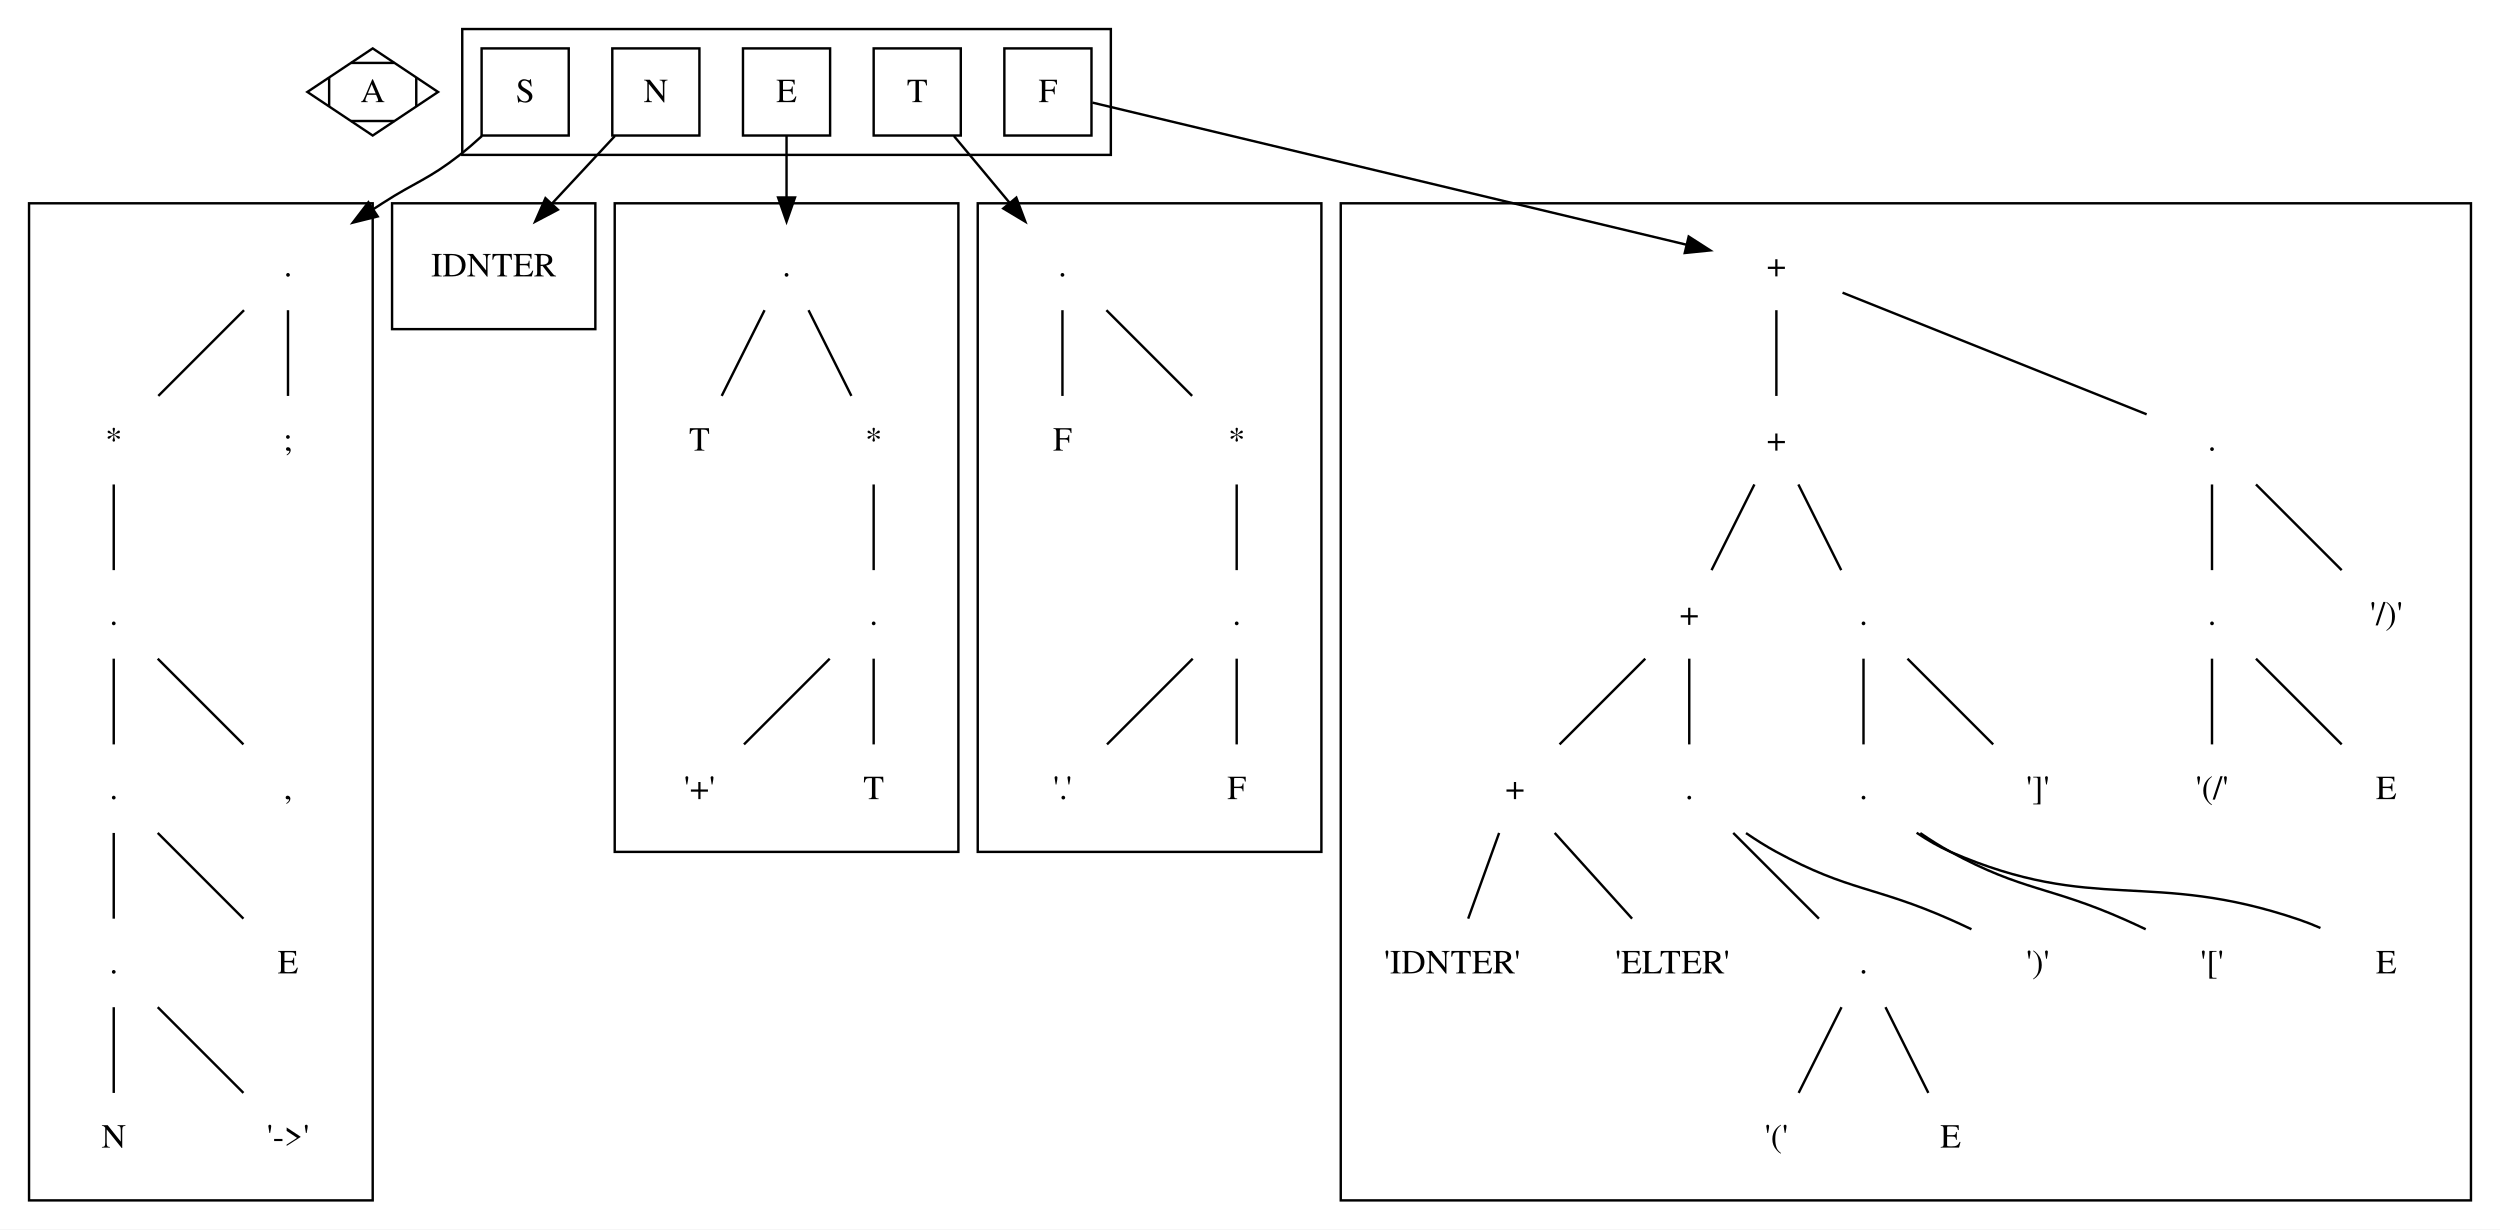
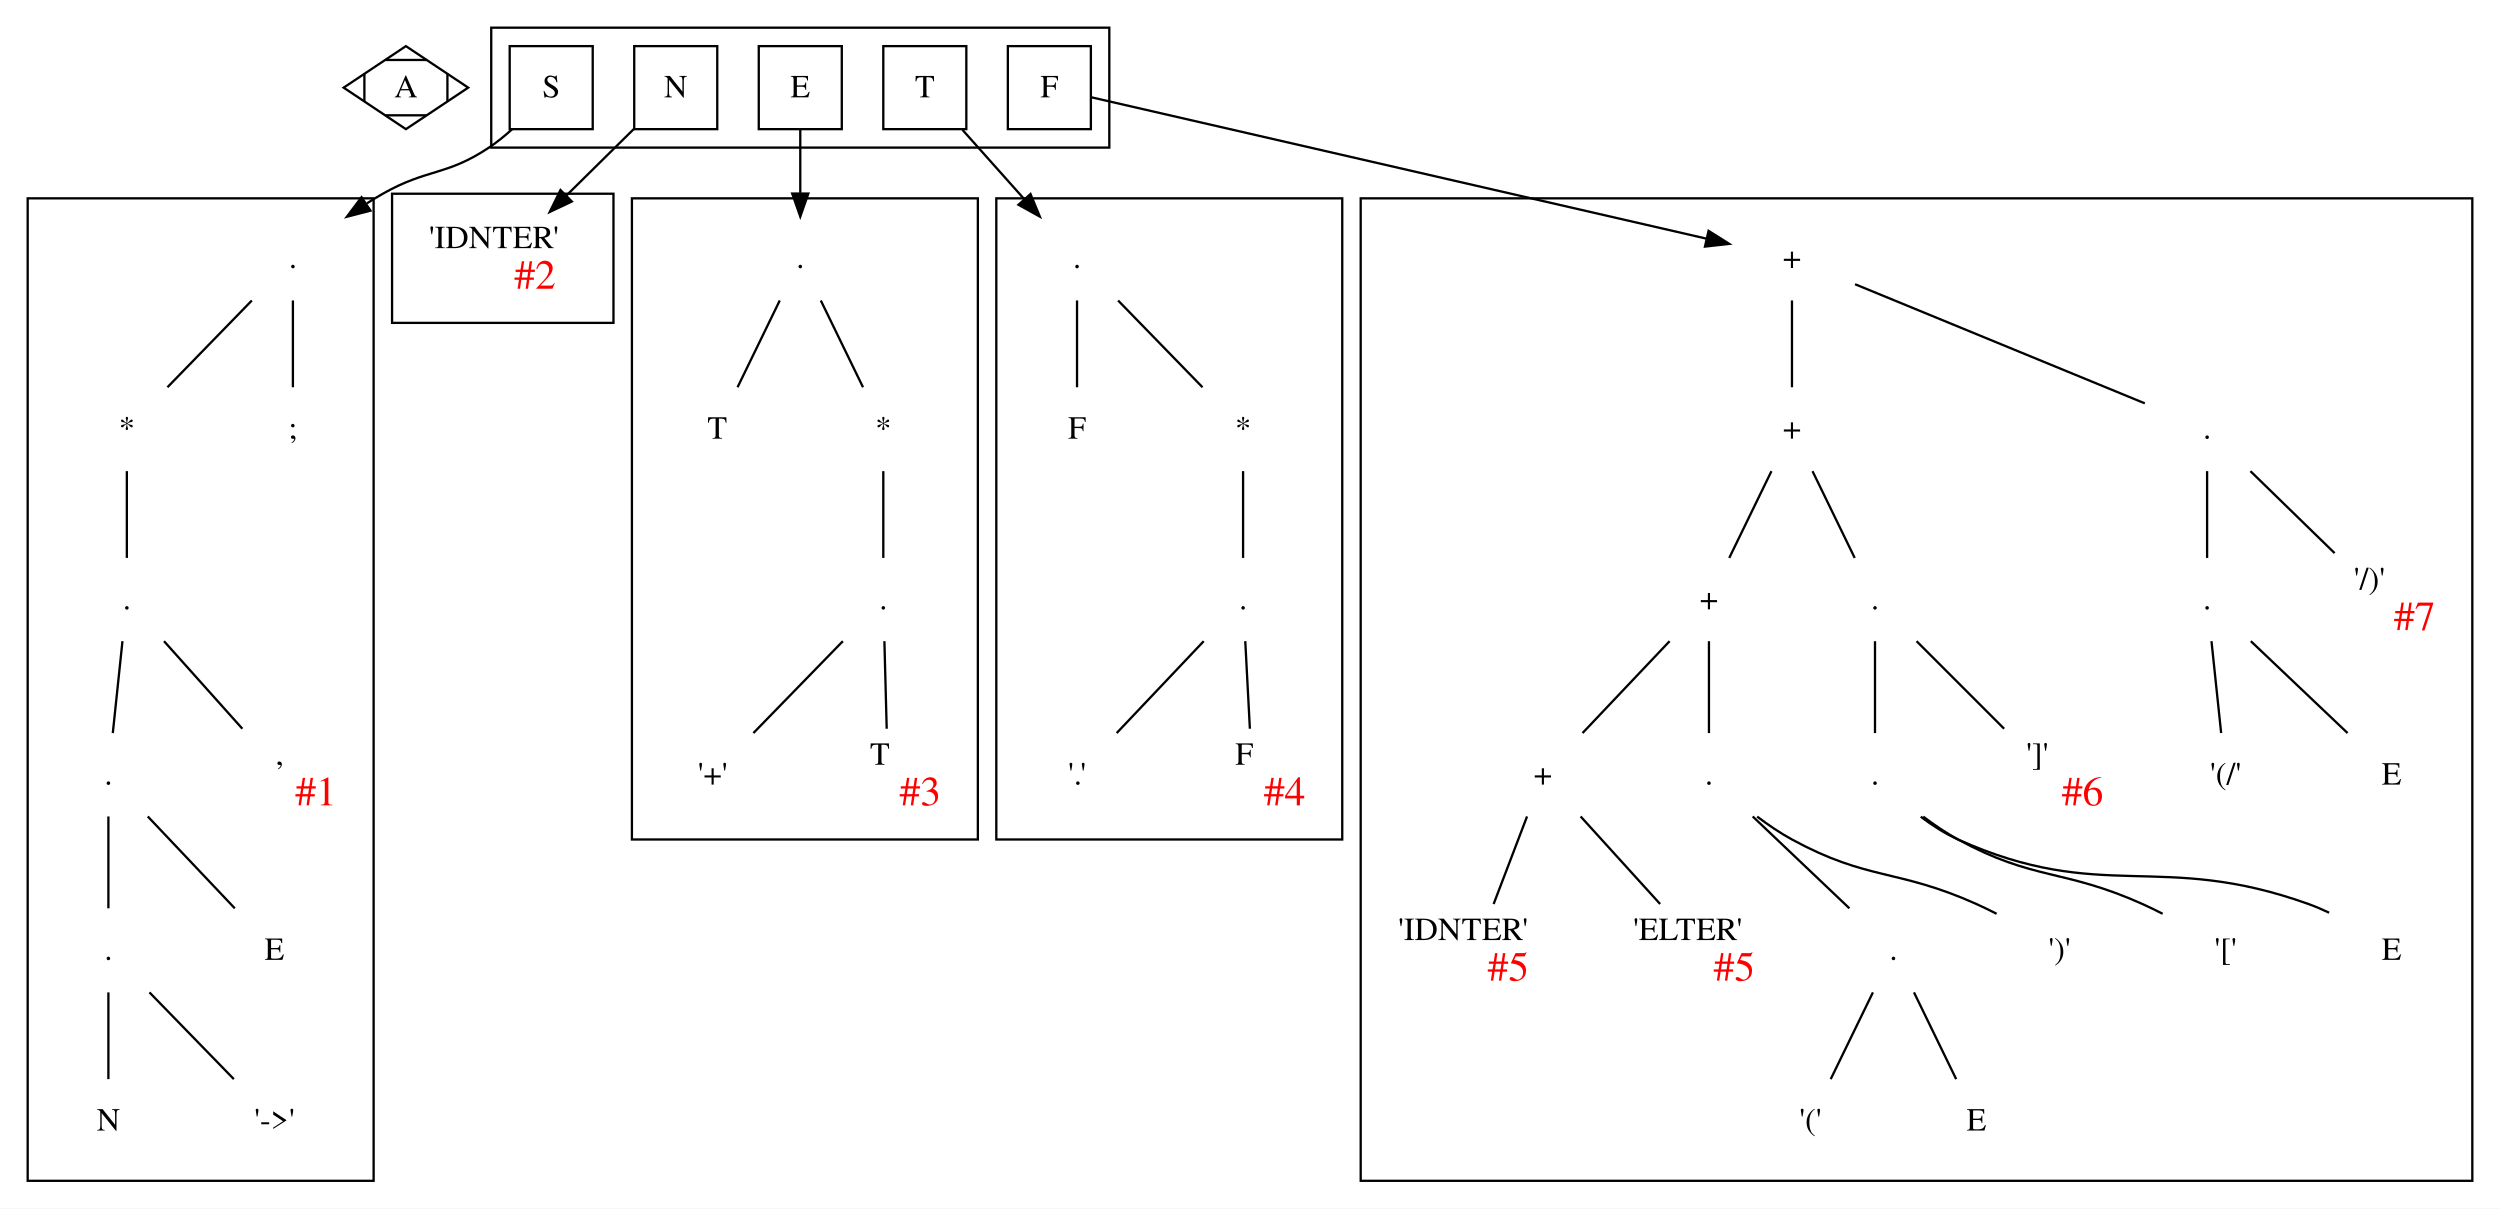
- <svg xmlns="http://www.w3.org/2000/svg" width="1033pt" height="508pt" viewBox="0 0 1033 508">
-   <g id="graph0" class="graph" transform="scale(1 1) rotate(0) translate(4 504)">
-     <polygon fill="#ffffff" stroke="transparent" points="-4,4 -4,-504 1029,-504 1029,4 -4,4" />
+ <svg xmlns="http://www.w3.org/2000/svg" width="1084pt" height="524pt" viewBox="0 0 1084 524">
+   <g id="graph0" class="graph" transform="scale(1 1) rotate(0) translate(4 520)">
+     <polygon fill="#ffffff" stroke="transparent" points="-4,4 -4,-520 1080,-520 1080,4 -4,4" />
    <g id="clust1" class="cluster">
-       <polygon fill="none" stroke="#000000" points="187,-440 187,-492 455,-492 455,-440 187,-440" />
+       <polygon fill="none" stroke="#000000" points="209,-456 209,-508 477,-508 477,-456 209,-456" />
    </g>
    <g id="clust2" class="cluster">
-       <polygon fill="none" stroke="#000000" points="8,-8 8,-420 150,-420 150,-8 8,-8" />
+       <polygon fill="none" stroke="#000000" points="8,-8 8,-434 158,-434 158,-8 8,-8" />
    </g>
    <g id="clust8" class="cluster">
-       <polygon fill="none" stroke="#000000" points="158,-368 158,-420 242,-420 242,-368 158,-368" />
+       <polygon fill="none" stroke="#000000" points="166,-380 166,-436 262,-436 262,-380 166,-380" />
    </g>
    <g id="clust9" class="cluster">
-       <polygon fill="none" stroke="#000000" points="250,-152 250,-420 392,-420 392,-152 250,-152" />
+       <polygon fill="none" stroke="#000000" points="270,-156 270,-434 420,-434 420,-156 270,-156" />
    </g>
    <g id="clust13" class="cluster">
-       <polygon fill="none" stroke="#000000" points="400,-152 400,-420 542,-420 542,-152 400,-152" />
+       <polygon fill="none" stroke="#000000" points="428,-156 428,-434 578,-434 578,-156 428,-156" />
    </g>
    <g id="clust17" class="cluster">
-       <polygon fill="none" stroke="#000000" points="550,-8 550,-420 1017,-420 1017,-8 550,-8" />
+       <polygon fill="none" stroke="#000000" points="586,-8 586,-434 1068,-434 1068,-8 586,-8" />
    </g>
    <g id="node1" class="node">
-       <polygon fill="none" stroke="#000000" points="150,-484 123,-466 150,-448 177,-466 150,-484" />
-       <polyline fill="none" stroke="#000000" points="132,-472 132,-460 " />
-       <polyline fill="none" stroke="#000000" points="141,-454 159,-454 " />
-       <polyline fill="none" stroke="#000000" points="168,-460 168,-472 " />
-       <polyline fill="none" stroke="#000000" points="159,-478 141,-478 " />
-       <text text-anchor="middle" x="150" y="-461.8" font-family="Times,serif" font-size="14.00" fill="#000000">A</text>
+       <polygon fill="none" stroke="#000000" points="172,-500 145,-482 172,-464 199,-482 172,-500" />
+       <polyline fill="none" stroke="#000000" points="154,-488 154,-476 " />
+       <polyline fill="none" stroke="#000000" points="163,-470 181,-470 " />
+       <polyline fill="none" stroke="#000000" points="190,-476 190,-488 " />
+       <polyline fill="none" stroke="#000000" points="181,-494 163,-494 " />
+       <text text-anchor="middle" x="172" y="-477.8" font-family="Times,serif" font-size="14.00" fill="#000000">A</text>
    </g>
    <g id="node2" class="node">
-       <polygon fill="none" stroke="#000000" points="231,-484 195,-484 195,-448 231,-448 231,-484" />
-       <text text-anchor="middle" x="213" y="-461.8" font-family="Times,serif" font-size="14.00" fill="#000000">S</text>
+       <polygon fill="none" stroke="#000000" points="253,-500 217,-500 217,-464 253,-464 253,-500" />
+       <text text-anchor="middle" x="235" y="-477.8" font-family="Times,serif" font-size="14.00" fill="#000000">S</text>
    </g>
    <g id="node7" class="node">
-       <text text-anchor="middle" x="115" y="-389.8" font-family="Times,serif" font-size="14.00" fill="#000000">.</text>
+       <text text-anchor="middle" x="123" y="-403.8" font-family="Times,serif" font-size="14.00" fill="#000000">.</text>
    </g>
    <g id="edge40" class="edge">
-       <path fill="none" stroke="#000000" d="M195.168,-447.839C192.197,-445.106 189.078,-442.402 186,-440 172.777,-429.683 168.09,-429.097 154,-420 152.761,-419.2 151.502,-418.383 150.232,-417.555" />
-       <polygon fill="#000000" stroke="#000000" points="152.065,-414.572 141.786,-412.007 148.222,-420.423 152.065,-414.572" />
+       <path fill="none" stroke="#000000" d="M218.065,-463.963C214.884,-461.092 211.465,-458.311 208,-456 189.455,-443.628 181.386,-447.007 162,-436 159.717,-434.704 157.405,-433.302 155.106,-431.842" />
+       <polygon fill="#000000" stroke="#000000" points="156.649,-428.663 146.392,-426.009 152.756,-434.48 156.649,-428.663" />
    </g>
    <g id="node3" class="node">
-       <polygon fill="none" stroke="#000000" points="285,-484 249,-484 249,-448 285,-448 285,-484" />
-       <text text-anchor="middle" x="267" y="-461.8" font-family="Times,serif" font-size="14.00" fill="#000000">N</text>
+       <polygon fill="none" stroke="#000000" points="307,-500 271,-500 271,-464 307,-464 307,-500" />
+       <text text-anchor="middle" x="289" y="-477.8" font-family="Times,serif" font-size="14.00" fill="#000000">N</text>
    </g>
    <g id="node17" class="node">
-       <text text-anchor="middle" x="200" y="-389.8" font-family="Times,serif" font-size="14.00" fill="#000000">IDNTER</text>
+       <text text-anchor="start" x="181.932" y="-412.4" font-family="Times,serif" font-size="14.00" fill="#000000"> 'IDNTER'</text>
+       <text text-anchor="start" x="191" y="-394.8" font-family="Times,serif" font-size="14.00" fill="#000000">        </text>
+       <text text-anchor="start" x="219" y="-394.8" font-family="Times,serif" font-size="18.00" fill="#ff0000">#2</text>
    </g>
    <g id="edge41" class="edge">
-       <path fill="none" stroke="#000000" d="M250.093,-447.831C242.219,-439.369 232.708,-429.149 224.099,-419.897" />
-       <polygon fill="#000000" stroke="#000000" points="226.509,-417.35 217.135,-412.413 221.385,-422.118 226.509,-417.35" />
+       <path fill="none" stroke="#000000" d="M270.845,-464.087C262.07,-455.429 251.349,-444.851 241.592,-435.224" />
+       <polygon fill="#000000" stroke="#000000" points="243.944,-432.628 234.367,-428.096 239.027,-437.611 243.944,-432.628" />
    </g>
    <g id="node4" class="node">
-       <polygon fill="none" stroke="#000000" points="339,-484 303,-484 303,-448 339,-448 339,-484" />
-       <text text-anchor="middle" x="321" y="-461.8" font-family="Times,serif" font-size="14.00" fill="#000000">E</text>
+       <polygon fill="none" stroke="#000000" points="361,-500 325,-500 325,-464 361,-464 361,-500" />
+       <text text-anchor="middle" x="343" y="-477.8" font-family="Times,serif" font-size="14.00" fill="#000000">E</text>
    </g>
    <g id="node18" class="node">
-       <text text-anchor="middle" x="321" y="-389.8" font-family="Times,serif" font-size="14.00" fill="#000000">.</text>
+       <text text-anchor="middle" x="343" y="-403.8" font-family="Times,serif" font-size="14.00" fill="#000000">.</text>
    </g>
    <g id="edge42" class="edge">
-       <path fill="none" stroke="#000000" d="M321,-447.831C321,-440.131 321,-430.974 321,-422.417" />
-       <polygon fill="#000000" stroke="#000000" points="324.5,-422.413 321,-412.413 317.5,-422.413 324.5,-422.413" />
+       <path fill="none" stroke="#000000" d="M343,-463.708C343,-455.464 343,-445.538 343,-436.362" />
+       <polygon fill="#000000" stroke="#000000" points="346.5,-436.082 343,-426.082 339.5,-436.082 346.5,-436.082" />
    </g>
    <g id="node5" class="node">
-       <polygon fill="none" stroke="#000000" points="393,-484 357,-484 357,-448 393,-448 393,-484" />
-       <text text-anchor="middle" x="375" y="-461.8" font-family="Times,serif" font-size="14.00" fill="#000000">T</text>
+       <polygon fill="none" stroke="#000000" points="415,-500 379,-500 379,-464 415,-464 415,-500" />
+       <text text-anchor="middle" x="397" y="-477.8" font-family="Times,serif" font-size="14.00" fill="#000000">T</text>
    </g>
    <g id="node24" class="node">
-       <text text-anchor="middle" x="435" y="-389.8" font-family="Times,serif" font-size="14.00" fill="#000000">.</text>
+       <text text-anchor="middle" x="463" y="-403.8" font-family="Times,serif" font-size="14.00" fill="#000000">.</text>
    </g>
    <g id="edge43" class="edge">
-       <path fill="none" stroke="#000000" d="M390.14,-447.831C397.122,-439.454 405.539,-429.353 413.188,-420.175" />
-       <polygon fill="#000000" stroke="#000000" points="415.942,-422.336 419.656,-412.413 410.565,-417.855 415.942,-422.336" />
+       <path fill="none" stroke="#000000" d="M413.315,-463.708C421.387,-454.657 431.267,-443.579 440.084,-433.693" />
+       <polygon fill="#000000" stroke="#000000" points="442.829,-435.874 446.873,-426.082 437.605,-431.215 442.829,-435.874" />
    </g>
    <g id="node6" class="node">
-       <polygon fill="none" stroke="#000000" points="447,-484 411,-484 411,-448 447,-448 447,-484" />
-       <text text-anchor="middle" x="429" y="-461.8" font-family="Times,serif" font-size="14.00" fill="#000000">F</text>
+       <polygon fill="none" stroke="#000000" points="469,-500 433,-500 433,-464 469,-464 469,-500" />
+       <text text-anchor="middle" x="451" y="-477.8" font-family="Times,serif" font-size="14.00" fill="#000000">F</text>
    </g>
    <g id="node30" class="node">
-       <text text-anchor="middle" x="730" y="-389.8" font-family="Times,serif" font-size="14.00" fill="#000000">+</text>
+       <text text-anchor="middle" x="773" y="-403.8" font-family="Times,serif" font-size="14.00" fill="#000000">+</text>
    </g>
    <g id="edge44" class="edge">
-       <path fill="none" stroke="#000000" d="M447.376,-461.604C495.839,-450.012 627.849,-418.435 692.842,-402.888" />
-       <polygon fill="#000000" stroke="#000000" points="693.763,-406.267 702.674,-400.536 692.134,-399.459 693.763,-406.267" />
+       <path fill="none" stroke="#000000" d="M469.235,-477.809C520.485,-466.031 666.574,-432.458 735.778,-416.554" />
+       <polygon fill="#000000" stroke="#000000" points="736.842,-419.901 745.804,-414.25 735.275,-413.079 736.842,-419.901" />
    </g>
    <g id="node8" class="node">
-       <text text-anchor="middle" x="43" y="-317.8" font-family="Times,serif" font-size="14.00" fill="#000000">*</text>
+       <text text-anchor="middle" x="51" y="-329.8" font-family="Times,serif" font-size="14.00" fill="#000000">*</text>
    </g>
    <g id="edge1" class="edge">
-       <path fill="none" stroke="#000000" d="M96.831,-375.831C86,-365 72.288,-351.288 61.413,-340.413" />
+       <path fill="none" stroke="#000000" d="M105.202,-389.708C94.042,-378.238 79.714,-363.512 68.593,-352.082" />
    </g>
    <g id="node9" class="node">
-       <text text-anchor="middle" x="115" y="-317.8" font-family="Times,serif" font-size="14.00" fill="#000000">;</text>
+       <text text-anchor="middle" x="123" y="-329.8" font-family="Times,serif" font-size="14.00" fill="#000000">;</text>
    </g>
    <g id="edge2" class="edge">
-       <path fill="none" stroke="#000000" d="M115,-375.831C115,-365 115,-351.288 115,-340.413" />
+       <path fill="none" stroke="#000000" d="M123,-389.708C123,-378.238 123,-363.512 123,-352.082" />
    </g>
    <g id="node10" class="node">
-       <text text-anchor="middle" x="43" y="-245.8" font-family="Times,serif" font-size="14.00" fill="#000000">.</text>
+       <text text-anchor="middle" x="51" y="-255.8" font-family="Times,serif" font-size="14.00" fill="#000000">.</text>
    </g>
    <g id="edge3" class="edge">
-       <path fill="none" stroke="#000000" d="M43,-303.831C43,-293 43,-279.288 43,-268.413" />
+       <path fill="none" stroke="#000000" d="M51,-315.708C51,-304.238 51,-289.512 51,-278.082" />
    </g>
    <g id="node11" class="node">
-       <text text-anchor="middle" x="43" y="-173.8" font-family="Times,serif" font-size="14.00" fill="#000000">.</text>
+       <text text-anchor="middle" x="43" y="-179.8" font-family="Times,serif" font-size="14.00" fill="#000000">.</text>
    </g>
    <g id="edge4" class="edge">
-       <path fill="none" stroke="#000000" d="M43,-231.831C43,-221 43,-207.288 43,-196.413" />
+       <path fill="none" stroke="#000000" d="M49.104,-241.989C47.838,-229.962 46.179,-214.2 44.91,-202.145" />
    </g>
    <g id="node12" class="node">
-       <text text-anchor="middle" x="115" y="-173.8" font-family="Times,serif" font-size="14.00" fill="#000000">,</text>
+       <text text-anchor="start" x="115.5" y="-188.4" font-family="Times,serif" font-size="14.00" fill="#000000"> ,</text>
+       <text text-anchor="start" x="96" y="-170.8" font-family="Times,serif" font-size="14.00" fill="#000000">        </text>
+       <text text-anchor="start" x="124" y="-170.8" font-family="Times,serif" font-size="18.00" fill="#ff0000">#1</text>
    </g>
    <g id="edge5" class="edge">
-       <path fill="none" stroke="#000000" d="M61.169,-231.831C72,-221 85.712,-207.288 96.587,-196.413" />
+       <path fill="none" stroke="#000000" d="M67.115,-241.989C77.326,-230.576 90.547,-215.801 101.087,-204.021" />
    </g>
    <g id="node13" class="node">
-       <text text-anchor="middle" x="43" y="-101.8" font-family="Times,serif" font-size="14.00" fill="#000000">.</text>
+       <text text-anchor="middle" x="43" y="-103.8" font-family="Times,serif" font-size="14.00" fill="#000000">.</text>
    </g>
    <g id="edge6" class="edge">
-       <path fill="none" stroke="#000000" d="M43,-159.831C43,-149 43,-135.288 43,-124.413" />
+       <path fill="none" stroke="#000000" d="M43,-165.989C43,-153.962 43,-138.2 43,-126.145" />
    </g>
    <g id="node14" class="node">
-       <text text-anchor="middle" x="115" y="-101.8" font-family="Times,serif" font-size="14.00" fill="#000000">E</text>
+       <text text-anchor="middle" x="115" y="-103.8" font-family="Times,serif" font-size="14.00" fill="#000000">E</text>
    </g>
    <g id="edge7" class="edge">
-       <path fill="none" stroke="#000000" d="M61.169,-159.831C72,-149 85.712,-135.288 96.587,-124.413" />
+       <path fill="none" stroke="#000000" d="M60.063,-165.989C71.457,-153.962 86.39,-138.2 97.81,-126.145" />
    </g>
    <g id="node15" class="node">
      <text text-anchor="middle" x="43" y="-29.8" font-family="Times,serif" font-size="14.00" fill="#000000">N</text>
    </g>
    <g id="edge8" class="edge">
-       <path fill="none" stroke="#000000" d="M43,-87.831C43,-77 43,-63.288 43,-52.413" />
+       <path fill="none" stroke="#000000" d="M43,-89.708C43,-78.237 43,-63.512 43,-52.082" />
    </g>
    <g id="node16" class="node">
      <text text-anchor="middle" x="115" y="-29.8" font-family="Times,serif" font-size="14.00" fill="#000000">'-&gt;'</text>
    </g>
    <g id="edge9" class="edge">
-       <path fill="none" stroke="#000000" d="M61.169,-87.831C72,-77 85.712,-63.288 96.587,-52.413" />
+       <path fill="none" stroke="#000000" d="M60.798,-89.708C71.958,-78.237 86.286,-63.512 97.407,-52.082" />
    </g>
    <g id="node19" class="node">
-       <text text-anchor="middle" x="285" y="-317.8" font-family="Times,serif" font-size="14.00" fill="#000000">T</text>
+       <text text-anchor="middle" x="307" y="-329.8" font-family="Times,serif" font-size="14.00" fill="#000000">T</text>
    </g>
    <g id="edge10" class="edge">
-       <path fill="none" stroke="#000000" d="M311.916,-375.831C306.5,-365 299.644,-351.288 294.207,-340.413" />
+       <path fill="none" stroke="#000000" d="M334.101,-389.708C328.521,-378.238 321.357,-363.512 315.796,-352.082" />
    </g>
    <g id="node20" class="node">
-       <text text-anchor="middle" x="357" y="-317.8" font-family="Times,serif" font-size="14.00" fill="#000000">*</text>
+       <text text-anchor="middle" x="379" y="-329.8" font-family="Times,serif" font-size="14.00" fill="#000000">*</text>
    </g>
    <g id="edge11" class="edge">
-       <path fill="none" stroke="#000000" d="M330.084,-375.831C335.5,-365 342.356,-351.288 347.793,-340.413" />
+       <path fill="none" stroke="#000000" d="M351.899,-389.708C357.479,-378.238 364.643,-363.512 370.204,-352.082" />
    </g>
    <g id="node21" class="node">
-       <text text-anchor="middle" x="357" y="-245.8" font-family="Times,serif" font-size="14.00" fill="#000000">.</text>
+       <text text-anchor="middle" x="379" y="-255.8" font-family="Times,serif" font-size="14.00" fill="#000000">.</text>
    </g>
    <g id="edge12" class="edge">
-       <path fill="none" stroke="#000000" d="M357,-303.831C357,-293 357,-279.288 357,-268.413" />
+       <path fill="none" stroke="#000000" d="M379,-315.708C379,-304.238 379,-289.512 379,-278.082" />
    </g>
    <g id="node22" class="node">
-       <text text-anchor="middle" x="285" y="-173.8" font-family="Times,serif" font-size="14.00" fill="#000000">'+'</text>
+       <text text-anchor="middle" x="305" y="-179.8" font-family="Times,serif" font-size="14.00" fill="#000000">'+'</text>
    </g>
    <g id="edge13" class="edge">
-       <path fill="none" stroke="#000000" d="M338.831,-231.831C328,-221 314.288,-207.288 303.413,-196.413" />
+       <path fill="none" stroke="#000000" d="M361.463,-241.989C349.752,-229.962 334.405,-214.2 322.668,-202.145" />
    </g>
    <g id="node23" class="node">
-       <text text-anchor="middle" x="357" y="-173.8" font-family="Times,serif" font-size="14.00" fill="#000000">T</text>
+       <text text-anchor="start" x="373.224" y="-188.4" font-family="Times,serif" font-size="14.00" fill="#000000"> T </text>
+       <text text-anchor="start" x="358" y="-170.8" font-family="Times,serif" font-size="14.00" fill="#000000">        </text>
+       <text text-anchor="start" x="386" y="-170.8" font-family="Times,serif" font-size="18.00" fill="#ff0000">#3</text>
    </g>
    <g id="edge14" class="edge">
-       <path fill="none" stroke="#000000" d="M357,-231.831C357,-221 357,-207.288 357,-196.413" />
+       <path fill="none" stroke="#000000" d="M379.474,-241.989C379.774,-230.576 380.163,-215.801 380.473,-204.021" />
    </g>
    <g id="node25" class="node">
-       <text text-anchor="middle" x="435" y="-317.8" font-family="Times,serif" font-size="14.00" fill="#000000">F</text>
+       <text text-anchor="middle" x="463" y="-329.8" font-family="Times,serif" font-size="14.00" fill="#000000">F</text>
    </g>
    <g id="edge15" class="edge">
-       <path fill="none" stroke="#000000" d="M435,-375.831C435,-365 435,-351.288 435,-340.413" />
+       <path fill="none" stroke="#000000" d="M463,-389.708C463,-378.238 463,-363.512 463,-352.082" />
    </g>
    <g id="node26" class="node">
-       <text text-anchor="middle" x="507" y="-317.8" font-family="Times,serif" font-size="14.00" fill="#000000">*</text>
+       <text text-anchor="middle" x="535" y="-329.8" font-family="Times,serif" font-size="14.00" fill="#000000">*</text>
    </g>
    <g id="edge16" class="edge">
-       <path fill="none" stroke="#000000" d="M453.169,-375.831C464,-365 477.712,-351.288 488.587,-340.413" />
+       <path fill="none" stroke="#000000" d="M480.798,-389.708C491.958,-378.238 506.286,-363.512 517.407,-352.082" />
    </g>
    <g id="node27" class="node">
-       <text text-anchor="middle" x="507" y="-245.8" font-family="Times,serif" font-size="14.00" fill="#000000">.</text>
+       <text text-anchor="middle" x="535" y="-255.8" font-family="Times,serif" font-size="14.00" fill="#000000">.</text>
    </g>
    <g id="edge17" class="edge">
-       <path fill="none" stroke="#000000" d="M507,-303.831C507,-293 507,-279.288 507,-268.413" />
+       <path fill="none" stroke="#000000" d="M535,-315.708C535,-304.238 535,-289.512 535,-278.082" />
    </g>
    <g id="node28" class="node">
-       <text text-anchor="middle" x="435" y="-173.8" font-family="Times,serif" font-size="14.00" fill="#000000">'.'</text>
+       <text text-anchor="middle" x="463" y="-179.8" font-family="Times,serif" font-size="14.00" fill="#000000">'.'</text>
    </g>
    <g id="edge18" class="edge">
-       <path fill="none" stroke="#000000" d="M488.831,-231.831C478,-221 464.288,-207.288 453.413,-196.413" />
+       <path fill="none" stroke="#000000" d="M517.937,-241.989C506.543,-229.962 491.61,-214.2 480.19,-202.145" />
    </g>
    <g id="node29" class="node">
-       <text text-anchor="middle" x="507" y="-173.8" font-family="Times,serif" font-size="14.00" fill="#000000">F</text>
+       <text text-anchor="start" x="531.609" y="-188.4" font-family="Times,serif" font-size="14.00" fill="#000000"> F </text>
+       <text text-anchor="start" x="516" y="-170.8" font-family="Times,serif" font-size="14.00" fill="#000000">        </text>
+       <text text-anchor="start" x="544" y="-170.8" font-family="Times,serif" font-size="18.00" fill="#ff0000">#4</text>
    </g>
    <g id="edge19" class="edge">
-       <path fill="none" stroke="#000000" d="M507,-231.831C507,-221 507,-207.288 507,-196.413" />
+       <path fill="none" stroke="#000000" d="M535.948,-241.989C536.549,-230.576 537.326,-215.801 537.946,-204.021" />
    </g>
    <g id="node31" class="node">
-       <text text-anchor="middle" x="730" y="-317.8" font-family="Times,serif" font-size="14.00" fill="#000000">+</text>
+       <text text-anchor="middle" x="773" y="-329.8" font-family="Times,serif" font-size="14.00" fill="#000000">+</text>
    </g>
    <g id="edge20" class="edge">
-       <path fill="none" stroke="#000000" d="M730,-375.831C730,-365 730,-351.288 730,-340.413" />
+       <path fill="none" stroke="#000000" d="M773,-389.708C773,-378.238 773,-363.512 773,-352.082" />
    </g>
    <g id="node32" class="node">
-       <text text-anchor="middle" x="910" y="-317.8" font-family="Times,serif" font-size="14.00" fill="#000000">.</text>
+       <text text-anchor="middle" x="953" y="-329.8" font-family="Times,serif" font-size="14.00" fill="#000000">.</text>
    </g>
    <g id="edge21" class="edge">
-       <path fill="none" stroke="#000000" d="M757.338,-383.065C791.367,-369.453 849.121,-346.351 882.994,-332.802" />
+       <path fill="none" stroke="#000000" d="M800.338,-396.761C834.367,-382.772 892.121,-359.028 925.994,-345.102" />
    </g>
    <g id="node33" class="node">
-       <text text-anchor="middle" x="694" y="-245.8" font-family="Times,serif" font-size="14.00" fill="#000000">+</text>
+       <text text-anchor="middle" x="737" y="-255.8" font-family="Times,serif" font-size="14.00" fill="#000000">+</text>
    </g>
    <g id="edge22" class="edge">
-       <path fill="none" stroke="#000000" d="M720.916,-303.831C715.5,-293 708.644,-279.288 703.207,-268.413" />
+       <path fill="none" stroke="#000000" d="M764.101,-315.708C758.521,-304.238 751.357,-289.512 745.797,-278.082" />
    </g>
    <g id="node34" class="node">
-       <text text-anchor="middle" x="766" y="-245.8" font-family="Times,serif" font-size="14.00" fill="#000000">.</text>
+       <text text-anchor="middle" x="809" y="-255.8" font-family="Times,serif" font-size="14.00" fill="#000000">.</text>
    </g>
    <g id="edge23" class="edge">
-       <path fill="none" stroke="#000000" d="M739.084,-303.831C744.5,-293 751.356,-279.288 756.793,-268.413" />
+       <path fill="none" stroke="#000000" d="M781.899,-315.708C787.479,-304.238 794.643,-289.512 800.203,-278.082" />
    </g>
    <g id="node35" class="node">
-       <text text-anchor="middle" x="910" y="-245.8" font-family="Times,serif" font-size="14.00" fill="#000000">.</text>
+       <text text-anchor="middle" x="953" y="-255.8" font-family="Times,serif" font-size="14.00" fill="#000000">.</text>
    </g>
    <g id="edge24" class="edge">
-       <path fill="none" stroke="#000000" d="M910,-303.831C910,-293 910,-279.288 910,-268.413" />
+       <path fill="none" stroke="#000000" d="M953,-315.708C953,-304.238 953,-289.512 953,-278.082" />
    </g>
    <g id="node36" class="node">
-       <text text-anchor="middle" x="982" y="-245.8" font-family="Times,serif" font-size="14.00" fill="#000000">'/)'</text>
+       <text text-anchor="start" x="1016.564" y="-264.4" font-family="Times,serif" font-size="14.00" fill="#000000"> '/)' </text>
+       <text text-anchor="start" x="1006" y="-246.8" font-family="Times,serif" font-size="14.00" fill="#000000">        </text>
+       <text text-anchor="start" x="1034" y="-246.8" font-family="Times,serif" font-size="18.00" fill="#ff0000">#7</text>
    </g>
    <g id="edge25" class="edge">
-       <path fill="none" stroke="#000000" d="M928.169,-303.831C939,-293 952.712,-279.288 963.587,-268.413" />
+       <path fill="none" stroke="#000000" d="M971.787,-315.708C982.864,-304.922 996.896,-291.259 1008.292,-280.163" />
    </g>
    <g id="node37" class="node">
-       <text text-anchor="middle" x="622" y="-173.8" font-family="Times,serif" font-size="14.00" fill="#000000">+</text>
+       <text text-anchor="middle" x="665" y="-179.8" font-family="Times,serif" font-size="14.00" fill="#000000">+</text>
    </g>
    <g id="edge26" class="edge">
-       <path fill="none" stroke="#000000" d="M675.831,-231.831C665,-221 651.288,-207.288 640.413,-196.413" />
+       <path fill="none" stroke="#000000" d="M719.937,-241.989C708.543,-229.962 693.61,-214.2 682.19,-202.145" />
    </g>
    <g id="node38" class="node">
-       <text text-anchor="middle" x="694" y="-173.8" font-family="Times,serif" font-size="14.00" fill="#000000">.</text>
+       <text text-anchor="middle" x="737" y="-179.8" font-family="Times,serif" font-size="14.00" fill="#000000">.</text>
    </g>
    <g id="edge27" class="edge">
-       <path fill="none" stroke="#000000" d="M694,-231.831C694,-221 694,-207.288 694,-196.413" />
+       <path fill="none" stroke="#000000" d="M737,-241.989C737,-229.962 737,-214.2 737,-202.145" />
    </g>
    <g id="node39" class="node">
-       <text text-anchor="middle" x="766" y="-173.8" font-family="Times,serif" font-size="14.00" fill="#000000">.</text>
+       <text text-anchor="middle" x="809" y="-179.8" font-family="Times,serif" font-size="14.00" fill="#000000">.</text>
    </g>
    <g id="edge28" class="edge">
-       <path fill="none" stroke="#000000" d="M766,-231.831C766,-221 766,-207.288 766,-196.413" />
+       <path fill="none" stroke="#000000" d="M809,-241.989C809,-229.962 809,-214.2 809,-202.145" />
    </g>
    <g id="node40" class="node">
-       <text text-anchor="middle" x="838" y="-173.8" font-family="Times,serif" font-size="14.00" fill="#000000">']'</text>
+       <text text-anchor="start" x="874.509" y="-188.4" font-family="Times,serif" font-size="14.00" fill="#000000"> ']' </text>
+       <text text-anchor="start" x="862" y="-170.8" font-family="Times,serif" font-size="14.00" fill="#000000">        </text>
+       <text text-anchor="start" x="890" y="-170.8" font-family="Times,serif" font-size="18.00" fill="#ff0000">#6</text>
    </g>
    <g id="edge29" class="edge">
-       <path fill="none" stroke="#000000" d="M784.169,-231.831C795,-221 808.712,-207.288 819.587,-196.413" />
+       <path fill="none" stroke="#000000" d="M827.011,-241.989C838.424,-230.576 853.199,-215.801 864.979,-204.021" />
    </g>
    <g id="node41" class="node">
-       <text text-anchor="middle" x="910" y="-173.8" font-family="Times,serif" font-size="14.00" fill="#000000">'(/'</text>
+       <text text-anchor="middle" x="961" y="-179.8" font-family="Times,serif" font-size="14.00" fill="#000000">'(/'</text>
    </g>
    <g id="edge30" class="edge">
-       <path fill="none" stroke="#000000" d="M910,-231.831C910,-221 910,-207.288 910,-196.413" />
+       <path fill="none" stroke="#000000" d="M954.896,-241.989C956.162,-229.962 957.821,-214.2 959.09,-202.145" />
    </g>
    <g id="node47" class="node">
-       <text text-anchor="middle" x="982" y="-173.8" font-family="Times,serif" font-size="14.00" fill="#000000">E</text>
+       <text text-anchor="middle" x="1033" y="-179.8" font-family="Times,serif" font-size="14.00" fill="#000000">E</text>
    </g>
    <g id="edge31" class="edge">
-       <path fill="none" stroke="#000000" d="M928.169,-231.831C939,-221 952.712,-207.288 963.587,-196.413" />
+       <path fill="none" stroke="#000000" d="M971.959,-241.989C984.619,-229.962 1001.211,-214.2 1013.9,-202.145" />
    </g>
    <g id="node42" class="node">
-       <text text-anchor="middle" x="596" y="-101.8" font-family="Times,serif" font-size="14.00" fill="#000000">'IDNTER'</text>
+       <text text-anchor="start" x="602.182" y="-112.4" font-family="Times,serif" font-size="14.00" fill="#000000"> 'IDNTER' </text>
+       <text text-anchor="start" x="613" y="-94.8" font-family="Times,serif" font-size="14.00" fill="#000000">        </text>
+       <text text-anchor="start" x="641" y="-94.8" font-family="Times,serif" font-size="18.00" fill="#ff0000">#5</text>
    </g>
    <g id="edge32" class="edge">
-       <path fill="none" stroke="#000000" d="M615.439,-159.831C611.528,-149 606.576,-135.288 602.649,-124.413" />
+       <path fill="none" stroke="#000000" d="M658.127,-165.989C653.773,-154.576 648.135,-139.801 643.64,-128.021" />
    </g>
    <g id="node43" class="node">
-       <text text-anchor="middle" x="687" y="-101.8" font-family="Times,serif" font-size="14.00" fill="#000000">'ELTER'</text>
+       <text text-anchor="start" x="704.066" y="-112.4" font-family="Times,serif" font-size="14.00" fill="#000000"> 'ELTER' </text>
+       <text text-anchor="start" x="711" y="-94.8" font-family="Times,serif" font-size="14.00" fill="#000000">        </text>
+       <text text-anchor="start" x="739" y="-94.8" font-family="Times,serif" font-size="18.00" fill="#ff0000">#5</text>
    </g>
    <g id="edge33" class="edge">
-       <path fill="none" stroke="#000000" d="M638.402,-159.831C648.181,-149 660.56,-135.288 670.377,-124.413" />
+       <path fill="none" stroke="#000000" d="M681.352,-165.989C691.714,-154.576 705.128,-139.801 715.823,-128.021" />
    </g>
    <g id="node44" class="node">
-       <text text-anchor="middle" x="766" y="-101.8" font-family="Times,serif" font-size="14.00" fill="#000000">.</text>
+       <text text-anchor="middle" x="817" y="-103.8" font-family="Times,serif" font-size="14.00" fill="#000000">.</text>
    </g>
    <g id="edge34" class="edge">
-       <path fill="none" stroke="#000000" d="M712.169,-159.831C723,-149 736.712,-135.288 747.587,-124.413" />
+       <path fill="none" stroke="#000000" d="M755.959,-165.989C768.619,-153.962 785.211,-138.2 797.9,-126.145" />
    </g>
    <g id="node45" class="node">
-       <text text-anchor="middle" x="838" y="-101.8" font-family="Times,serif" font-size="14.00" fill="#000000">')'</text>
+       <text text-anchor="middle" x="889" y="-103.8" font-family="Times,serif" font-size="14.00" fill="#000000">')'</text>
    </g>
    <g id="edge35" class="edge">
-       <path fill="none" stroke="#000000" d="M717.454,-159.771C721.524,-156.987 725.801,-154.284 730,-152 760.161,-135.594 770.611,-137.915 802,-124 804.811,-122.754 807.719,-121.404 810.608,-120.024" />
+       <path fill="none" stroke="#000000" d="M757.913,-165.917C762.676,-162.325 767.855,-158.803 773,-156 806.08,-137.978 818.633,-143.425 853,-128 855.87,-126.712 858.817,-125.276 861.73,-123.78" />
    </g>
    <g id="node46" class="node">
-       <text text-anchor="middle" x="910" y="-101.8" font-family="Times,serif" font-size="14.00" fill="#000000">'['</text>
+       <text text-anchor="middle" x="961" y="-103.8" font-family="Times,serif" font-size="14.00" fill="#000000">'['</text>
    </g>
    <g id="edge36" class="edge">
-       <path fill="none" stroke="#000000" d="M789.454,-159.771C793.524,-156.987 797.801,-154.284 802,-152 832.161,-135.594 842.611,-137.915 874,-124 876.811,-122.754 879.719,-121.404 882.608,-120.024" />
+       <path fill="none" stroke="#000000" d="M829.913,-165.917C834.676,-162.325 839.855,-158.803 845,-156 878.08,-137.978 890.633,-143.425 925,-128 927.87,-126.712 930.817,-125.276 933.73,-123.78" />
    </g>
    <g id="node49" class="node">
-       <text text-anchor="middle" x="982" y="-101.8" font-family="Times,serif" font-size="14.00" fill="#000000">E</text>
+       <text text-anchor="middle" x="1033" y="-103.8" font-family="Times,serif" font-size="14.00" fill="#000000">E</text>
    </g>
    <g id="edge37" class="edge">
-       <path fill="none" stroke="#000000" d="M787.946,-159.9C792.394,-156.895 797.189,-154.084 802,-152 861.827,-126.085 884.274,-144.994 946,-124 948.911,-123.01 951.885,-121.829 954.813,-120.551" />
+       <path fill="none" stroke="#000000" d="M828.837,-165.88C833.822,-162.114 839.365,-158.527 845,-156 907.677,-127.889 932.347,-151.208 997,-128 999.961,-126.937 1002.967,-125.649 1005.917,-124.244" />
    </g>
    <g id="node48" class="node">
-       <text text-anchor="middle" x="730" y="-29.8" font-family="Times,serif" font-size="14.00" fill="#000000">'('</text>
+       <text text-anchor="middle" x="781" y="-29.8" font-family="Times,serif" font-size="14.00" fill="#000000">'('</text>
    </g>
    <g id="edge38" class="edge">
-       <path fill="none" stroke="#000000" d="M756.916,-87.831C751.5,-77 744.644,-63.288 739.207,-52.413" />
+       <path fill="none" stroke="#000000" d="M808.101,-89.708C802.521,-78.237 795.357,-63.512 789.797,-52.082" />
    </g>
    <g id="node50" class="node">
-       <text text-anchor="middle" x="802" y="-29.8" font-family="Times,serif" font-size="14.00" fill="#000000">E</text>
+       <text text-anchor="middle" x="853" y="-29.8" font-family="Times,serif" font-size="14.00" fill="#000000">E</text>
    </g>
    <g id="edge39" class="edge">
-       <path fill="none" stroke="#000000" d="M775.084,-87.831C780.5,-77 787.356,-63.288 792.793,-52.413" />
+       <path fill="none" stroke="#000000" d="M825.899,-89.708C831.479,-78.237 838.643,-63.512 844.203,-52.082" />
    </g>
  </g>
</svg>
